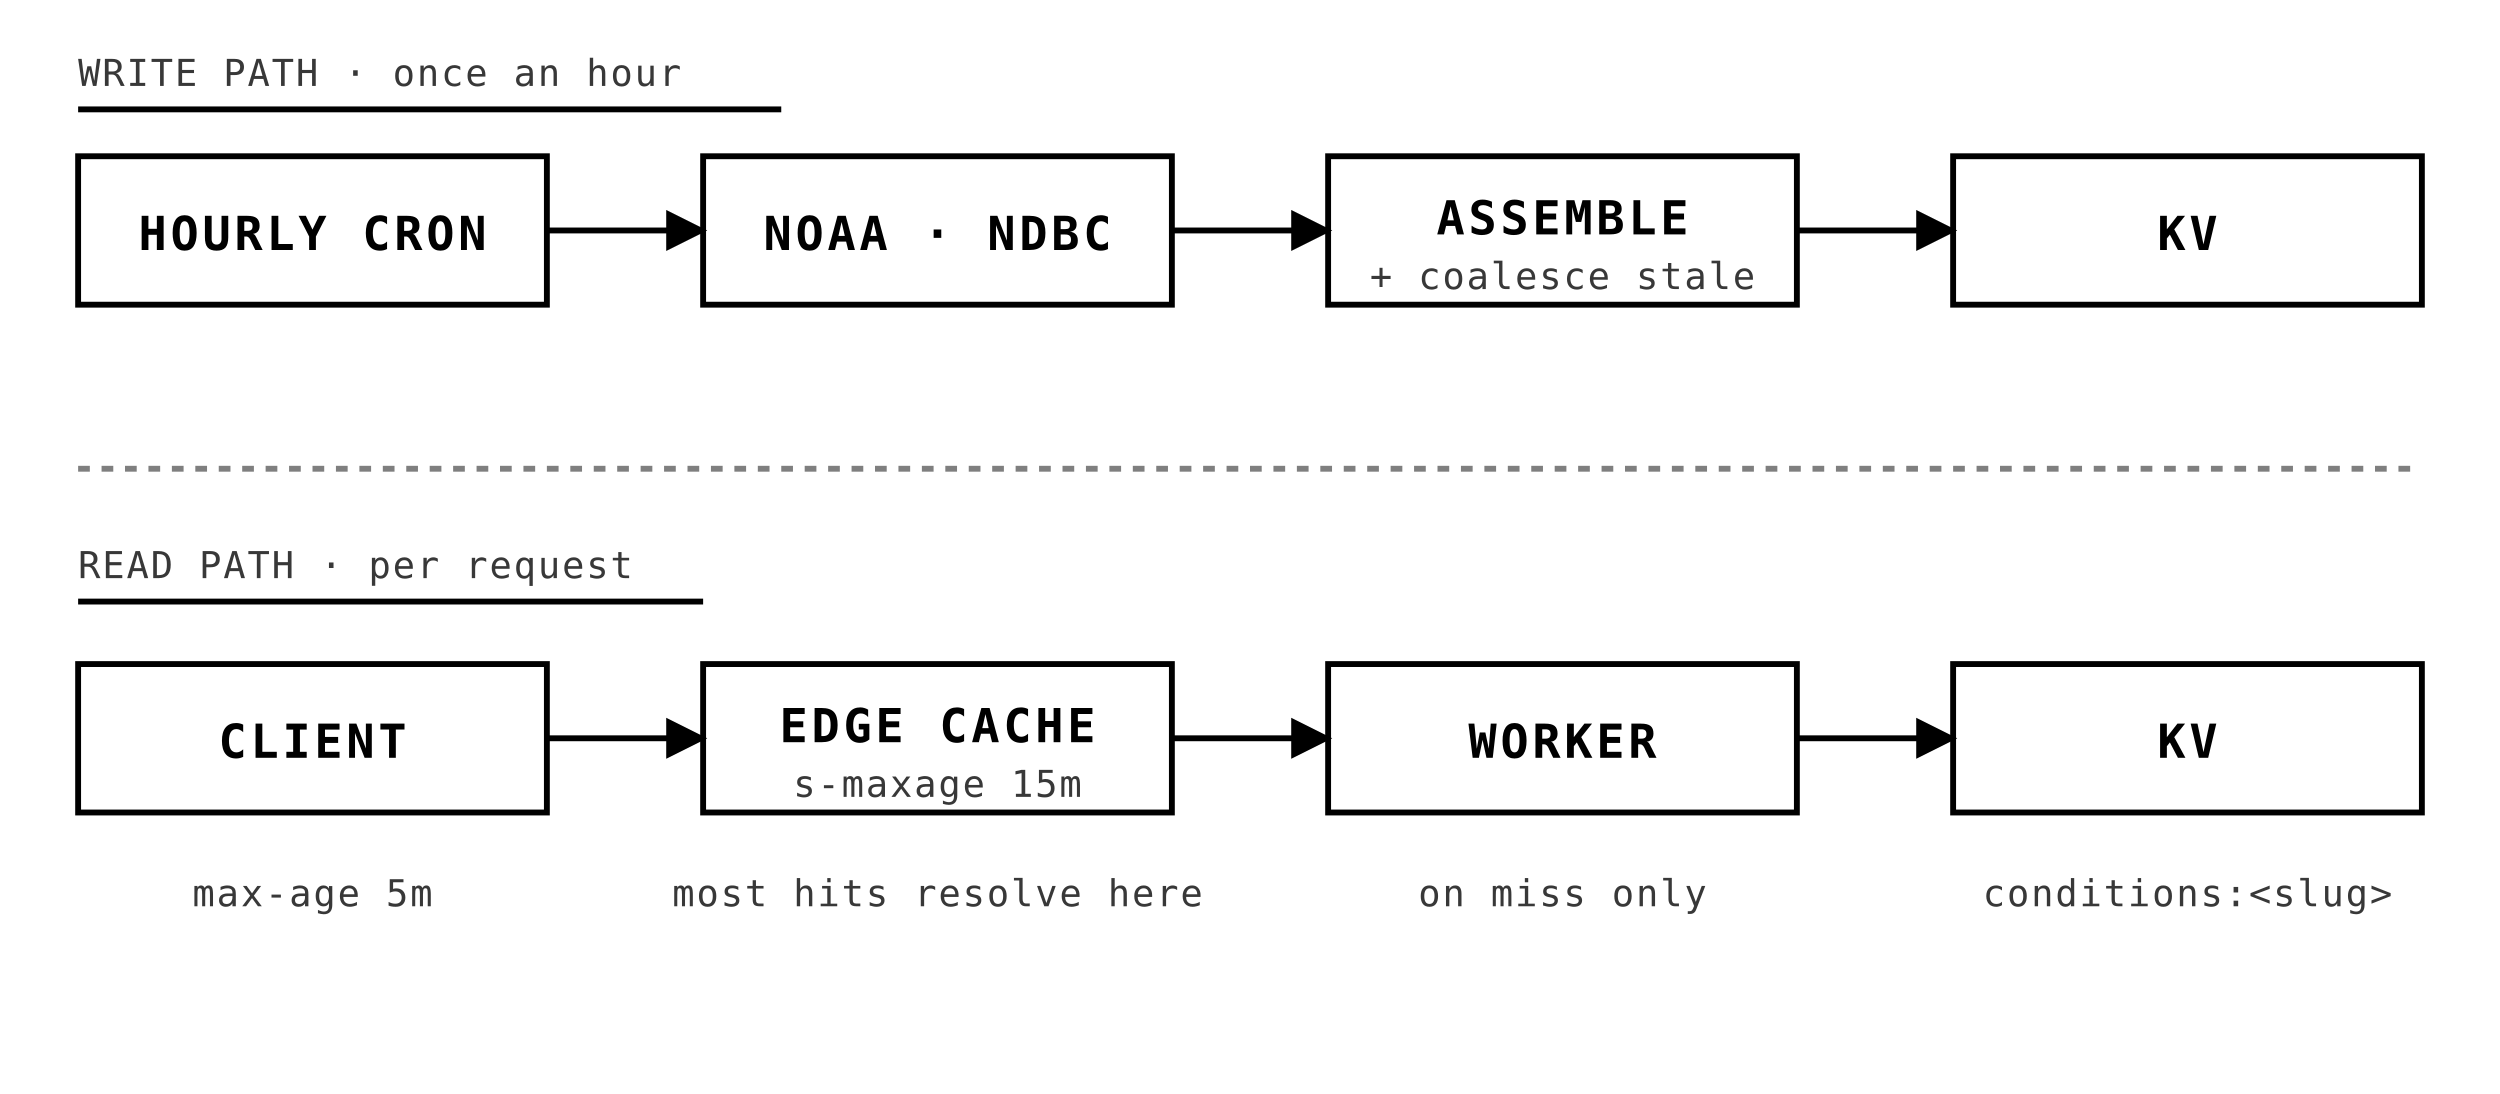
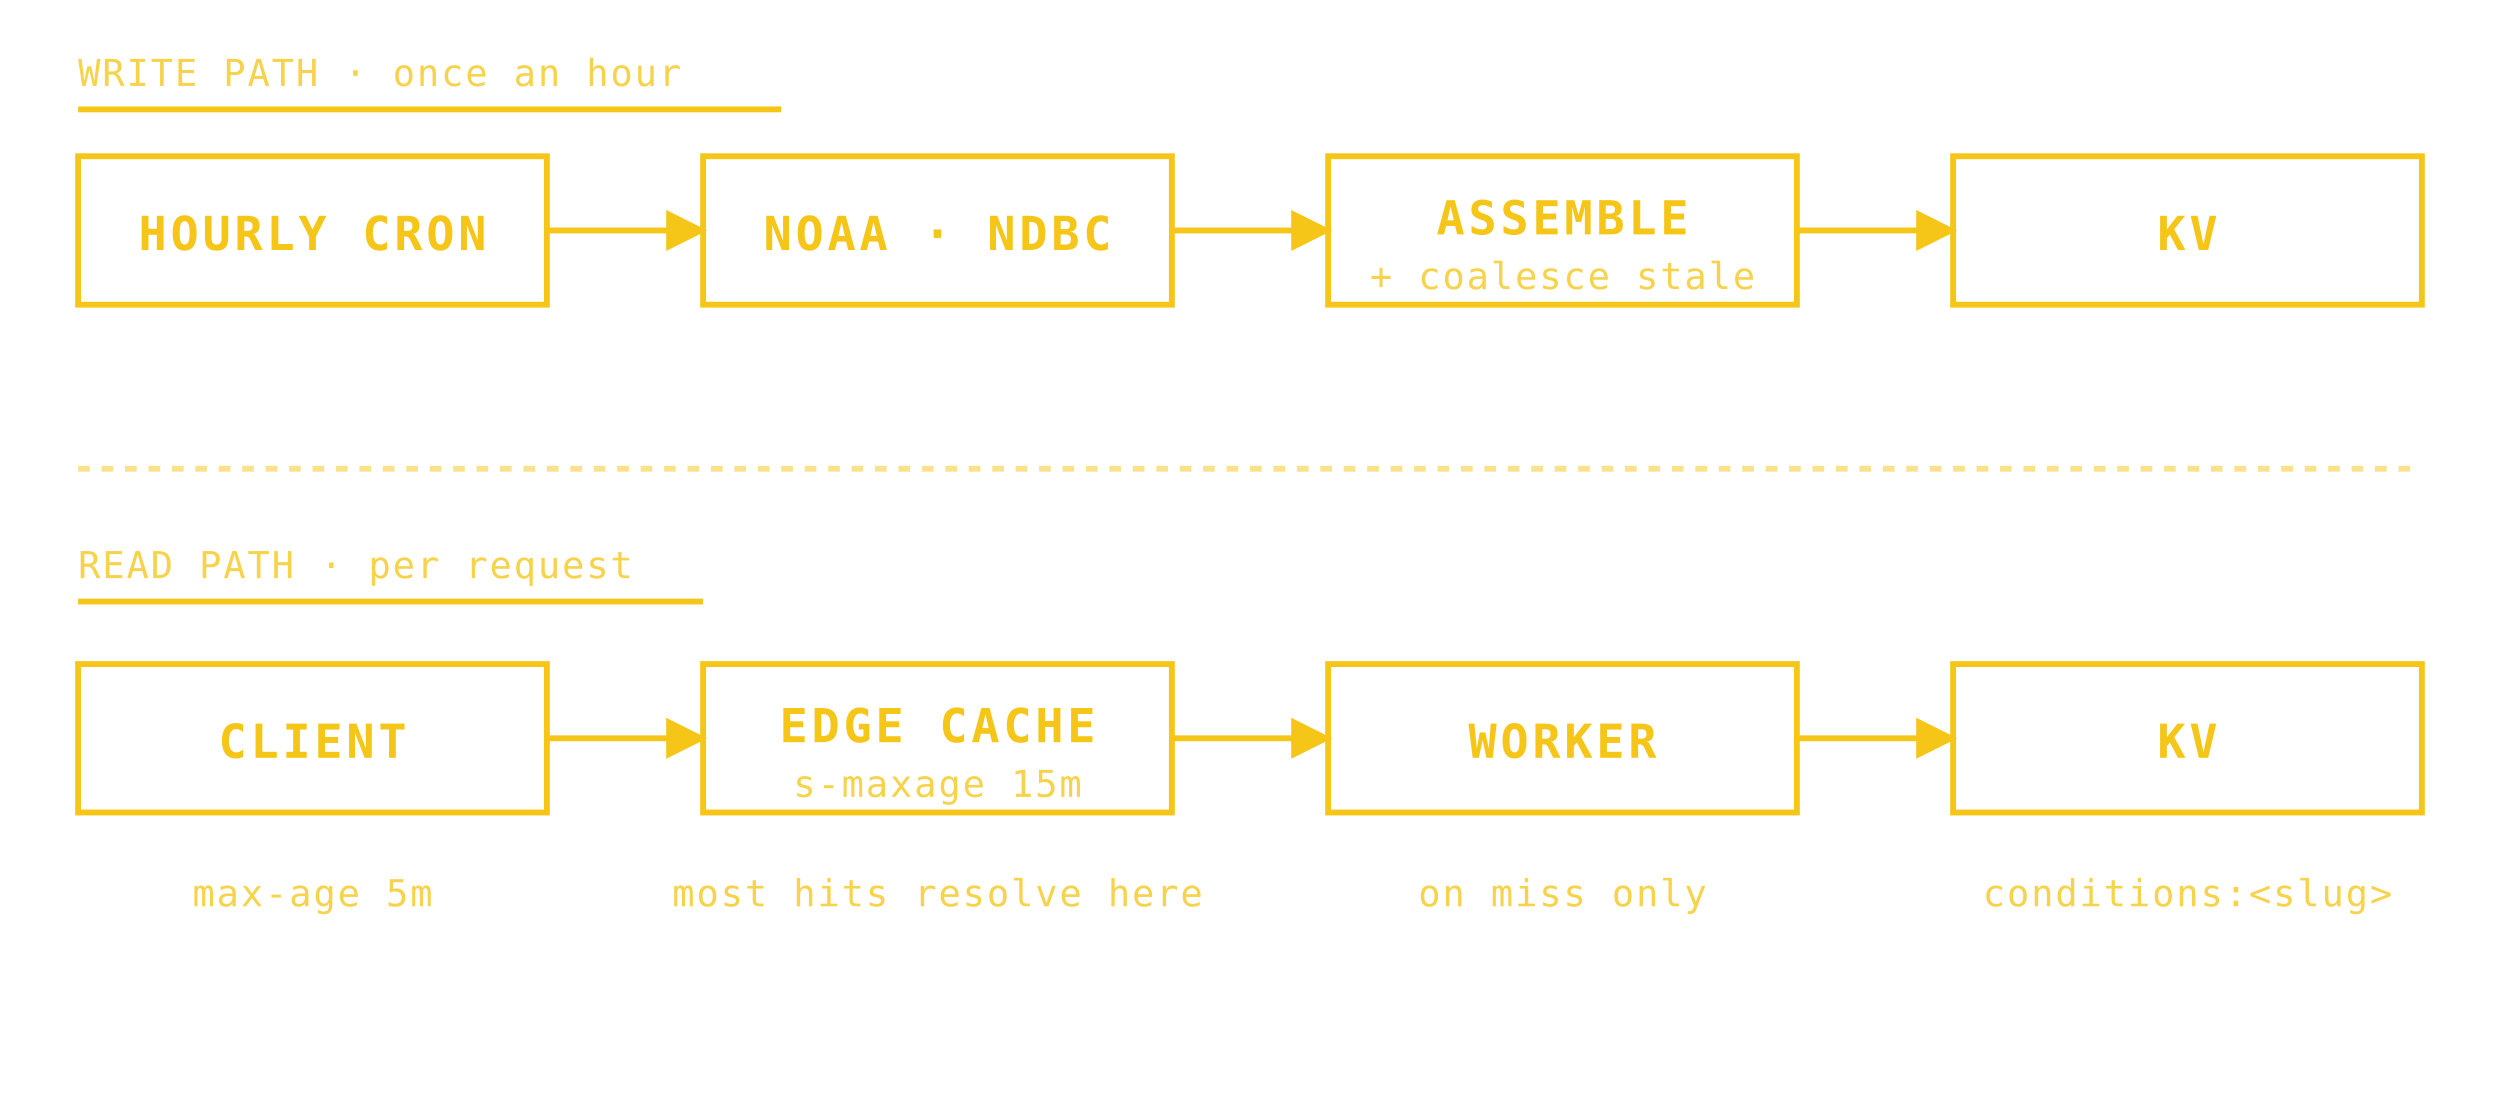
<svg xmlns="http://www.w3.org/2000/svg" viewBox="0 0 640 280" role="img" aria-labelledby="cache-title cache-desc">
  <style>
-     .b { fill: none; stroke: currentColor; stroke-width: 1.5; }
-     .t { fill: currentColor; font-family: ui-monospace, "Share Tech Mono", SFMono-Regular, Menlo, Consolas, monospace; font-size: 11px; letter-spacing: 0.05em; }
+     .b { fill: none; stroke: #f5c518; stroke-width: 1.5; }
+     .t { fill: #f5c518; font-family: ui-monospace, "Share Tech Mono", SFMono-Regular, Menlo, Consolas, monospace; font-size: 11px; letter-spacing: 0.05em; }
    .tl { font-size: 12px; font-weight: 700; letter-spacing: 0.08em; }
    .ts { font-size: 9.5px; opacity: 0.78; }
-     .a { fill: none; stroke: currentColor; stroke-width: 1.5; marker-end: url(#arr); }
+     .a { fill: none; stroke: #f5c518; stroke-width: 1.5; marker-end: url(#arr); }
  </style>
  <defs>
    <marker id="arr" viewBox="0 0 10 10" refX="9" refY="5" markerWidth="7" markerHeight="7" orient="auto-start-reverse">
-       <path d="M0,0 L10,5 L0,10 z" fill="currentColor" />
+       <path d="M0,0 L10,5 L0,10 z" fill="#f5c518" />
    </marker>
  </defs>
  <text class="t ts" x="20" y="22">WRITE PATH · once an hour</text>
  <line class="b" x1="20" y1="28" x2="200" y2="28" />
  <rect class="b" x="20" y="40" width="120" height="38" />
  <text class="t tl" x="80" y="64" text-anchor="middle">HOURLY CRON</text>
  <rect class="b" x="180" y="40" width="120" height="38" />
  <text class="t tl" x="240" y="64" text-anchor="middle">NOAA · NDBC</text>
  <rect class="b" x="340" y="40" width="120" height="38" />
  <text class="t tl" x="400" y="60" text-anchor="middle">ASSEMBLE</text>
  <text class="t ts" x="400" y="74" text-anchor="middle">+ coalesce stale</text>
  <rect class="b" x="500" y="40" width="120" height="38" />
  <text class="t tl" x="560" y="64" text-anchor="middle">KV</text>
  <line class="a" x1="140" y1="59" x2="180" y2="59" />
  <line class="a" x1="300" y1="59" x2="340" y2="59" />
  <line class="a" x1="460" y1="59" x2="500" y2="59" />
  <line class="b" x1="20" y1="120" x2="620" y2="120" stroke-dasharray="3 3" opacity="0.5" />
  <text class="t ts" x="20" y="148">READ PATH · per request</text>
  <line class="b" x1="20" y1="154" x2="180" y2="154" />
  <rect class="b" x="20" y="170" width="120" height="38" />
  <text class="t tl" x="80" y="194" text-anchor="middle">CLIENT</text>
  <rect class="b" x="180" y="170" width="120" height="38" />
  <text class="t tl" x="240" y="190" text-anchor="middle">EDGE CACHE</text>
  <text class="t ts" x="240" y="204" text-anchor="middle">s-maxage 15m</text>
  <rect class="b" x="340" y="170" width="120" height="38" />
  <text class="t tl" x="400" y="194" text-anchor="middle">WORKER</text>
  <rect class="b" x="500" y="170" width="120" height="38" />
  <text class="t tl" x="560" y="194" text-anchor="middle">KV</text>
  <line class="a" x1="140" y1="189" x2="180" y2="189" />
  <line class="a" x1="300" y1="189" x2="340" y2="189" />
  <line class="a" x1="460" y1="189" x2="500" y2="189" />
  <text class="t ts" x="80" y="232" text-anchor="middle">max-age 5m</text>
  <text class="t ts" x="240" y="232" text-anchor="middle">most hits resolve here</text>
  <text class="t ts" x="400" y="232" text-anchor="middle">on miss only</text>
  <text class="t ts" x="560" y="232" text-anchor="middle">conditions:&lt;slug&gt;</text>
</svg>
